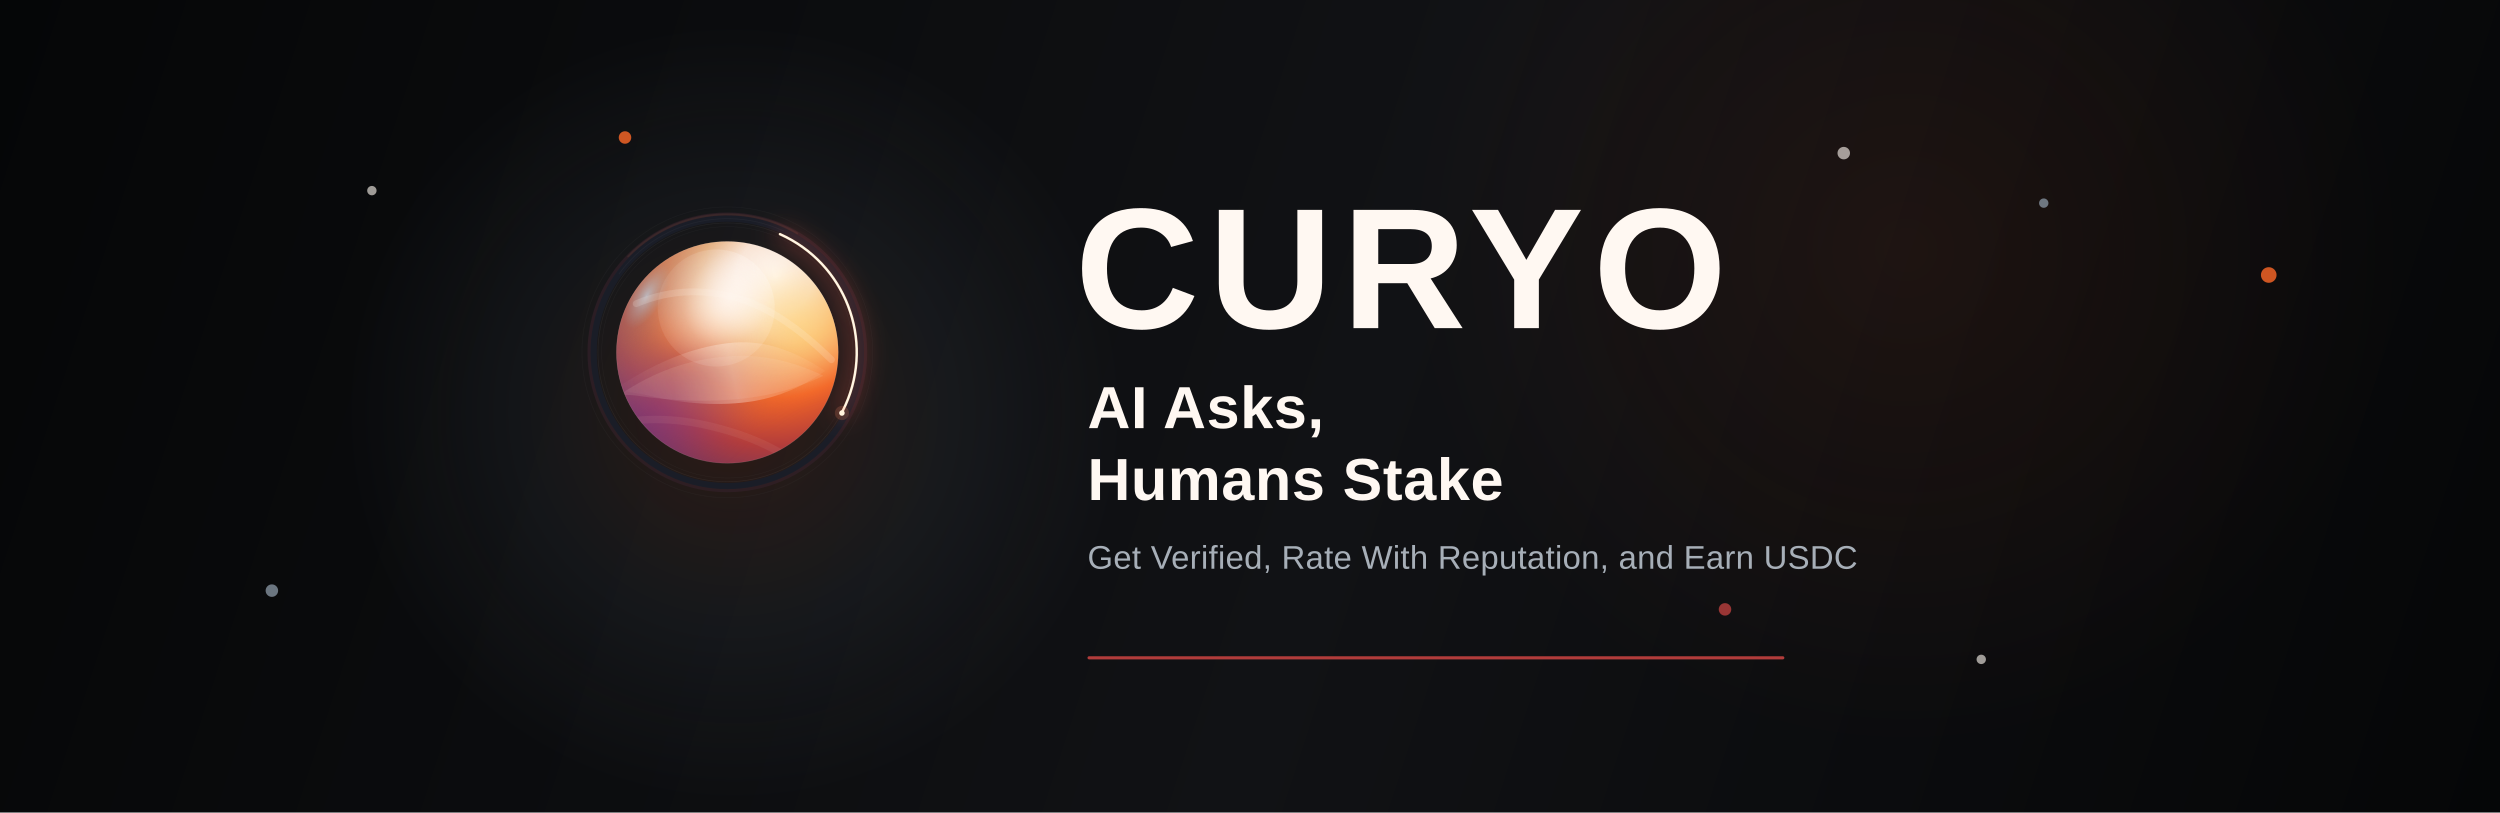
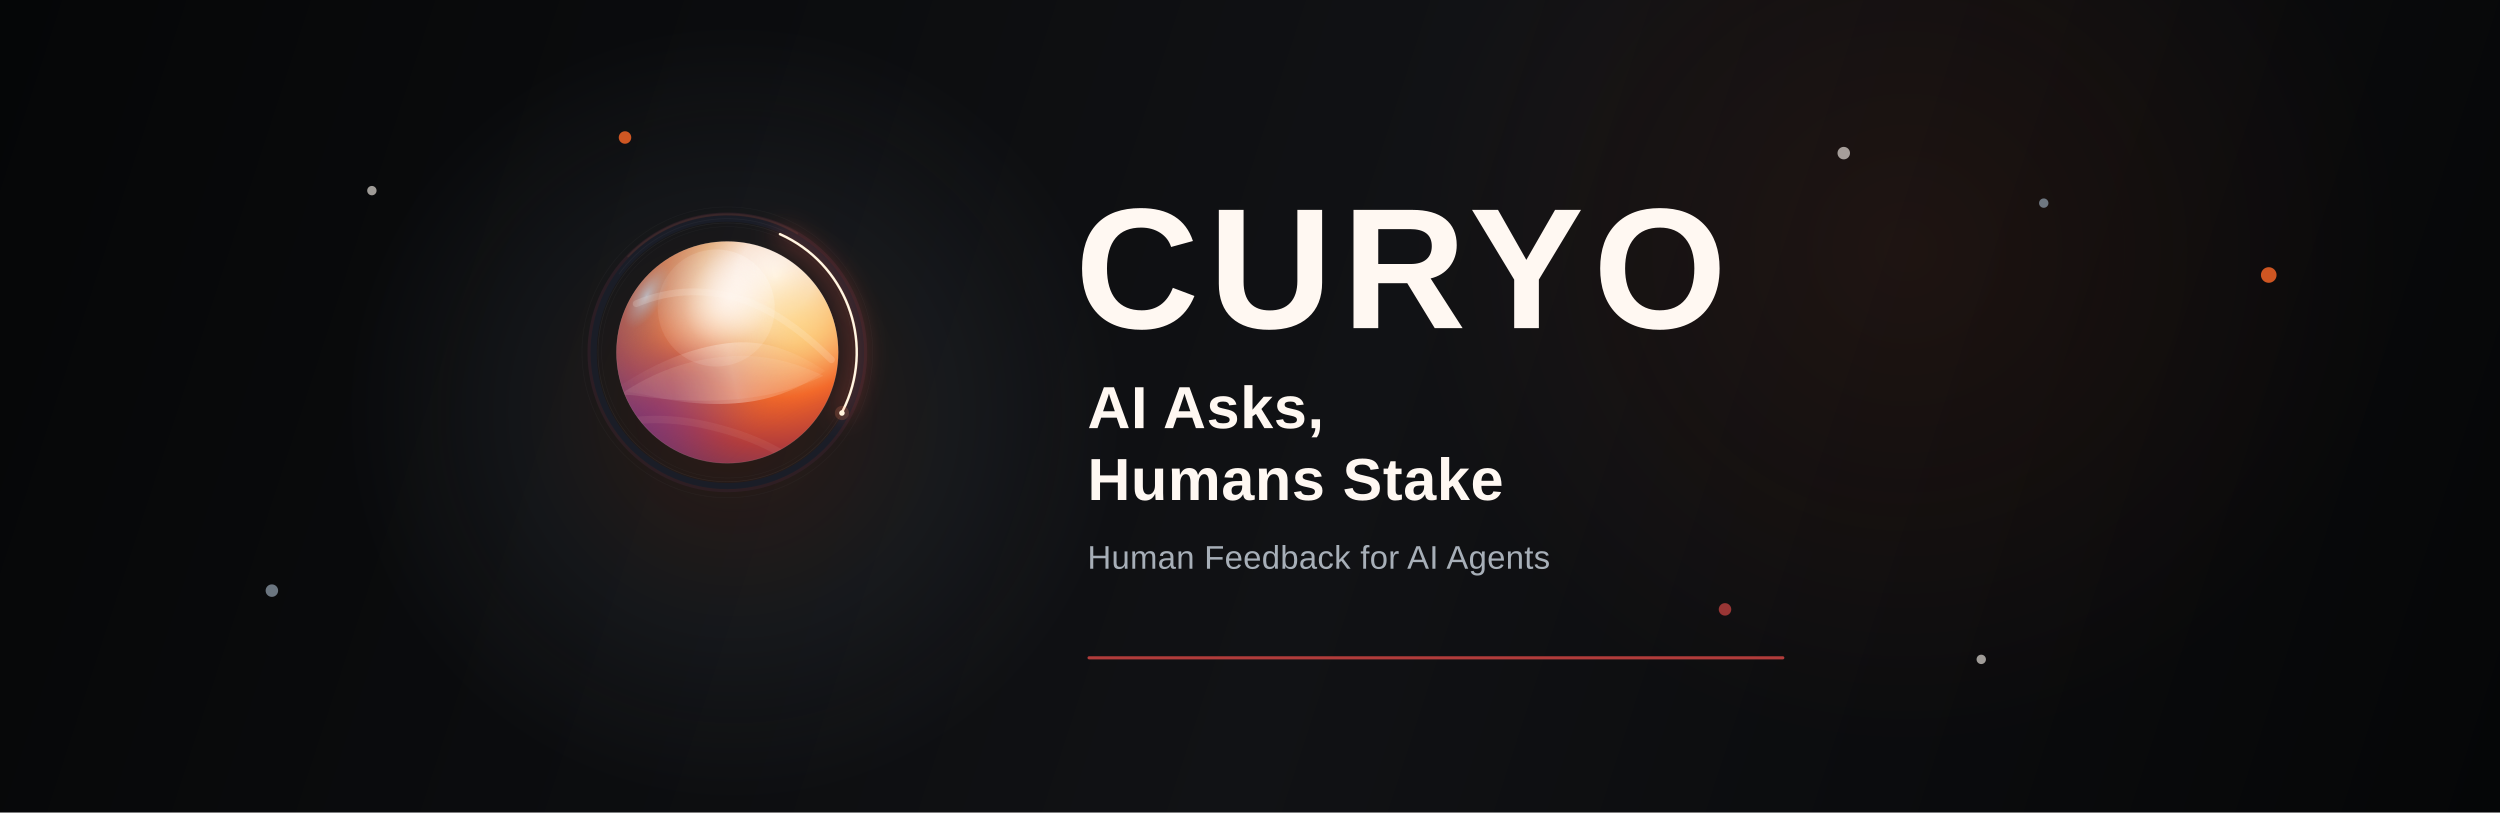
<svg xmlns="http://www.w3.org/2000/svg" viewBox="0 0 1600 520" width="1600" height="520" fill="none">
  <defs>
    <linearGradient id="banner-bg" x1="0" y1="0" x2="1600" y2="520" gradientUnits="userSpaceOnUse">
      <stop offset="0%" stop-color="#050607" />
      <stop offset="54%" stop-color="#111215" />
      <stop offset="100%" stop-color="#050607" />
    </linearGradient>
    <radialGradient id="banner-left-glow" cx="470" cy="264" r="250" gradientUnits="userSpaceOnUse">
      <stop offset="0%" stop-color="#F26426" stop-opacity="0.16" />
      <stop offset="56%" stop-color="#7E8996" stop-opacity="0.08" />
      <stop offset="100%" stop-color="#7E8996" stop-opacity="0" />
    </radialGradient>
    <radialGradient id="banner-right-glow" cx="1220" cy="160" r="320" gradientUnits="userSpaceOnUse">
      <stop offset="0%" stop-color="#F26426" stop-opacity="0.08" />
      <stop offset="100%" stop-color="#F26426" stop-opacity="0" />
    </radialGradient>
    <radialGradient id="orb-base" cx="0" cy="0" r="1" gradientUnits="userSpaceOnUse" gradientTransform="translate(856 450) rotate(136) scale(720 702)">
      <stop stop-color="#FFF8F2" />
      <stop offset="0.18" stop-color="#F8E1D0" />
      <stop offset="0.34" stop-color="#F7B070" />
      <stop offset="0.56" stop-color="#F26426" />
      <stop offset="0.78" stop-color="#B23C3B" />
      <stop offset="1" stop-color="#6A345F" />
    </radialGradient>
    <radialGradient id="orb-rim" cx="0" cy="0" r="1" gradientUnits="userSpaceOnUse" gradientTransform="translate(438 516) rotate(30) scale(240 540)">
      <stop stop-color="#AFC5D7" stop-opacity="0.82" />
      <stop offset="0.22" stop-color="#7E8996" stop-opacity="0.34" />
      <stop offset="1" stop-color="#7E8996" stop-opacity="0" />
    </radialGradient>
    <radialGradient id="soft-white" cx="0" cy="0" r="1" gradientUnits="userSpaceOnUse" gradientTransform="translate(710 520) rotate(128) scale(330 260)">
      <stop stop-color="#FFF8F3" stop-opacity="0.74" />
      <stop offset="0.52" stop-color="#FFF8F3" stop-opacity="0.2" />
      <stop offset="1" stop-color="#FFF8F3" stop-opacity="0" />
    </radialGradient>
    <radialGradient id="gold-bloom" cx="0" cy="0" r="1" gradientUnits="userSpaceOnUse" gradientTransform="translate(930 612) rotate(166) scale(270 220)">
      <stop stop-color="#FFD77E" stop-opacity="0.82" />
      <stop offset="1" stop-color="#FFD77E" stop-opacity="0" />
    </radialGradient>
    <radialGradient id="violet-pocket" cx="0" cy="0" r="1" gradientUnits="userSpaceOnUse" gradientTransform="translate(500 866) rotate(-26) scale(334 244)">
      <stop stop-color="#6B37A5" stop-opacity="0.54" />
      <stop offset="1" stop-color="#6B37A5" stop-opacity="0" />
    </radialGradient>
    <radialGradient id="ember-pocket" cx="0" cy="0" r="1" gradientUnits="userSpaceOnUse" gradientTransform="translate(620 760) rotate(8) scale(320 180)">
      <stop stop-color="#8C4A53" stop-opacity="0.36" />
      <stop offset="0.58" stop-color="#C46A4A" stop-opacity="0.22" />
      <stop offset="1" stop-color="#C46A4A" stop-opacity="0" />
    </radialGradient>
    <linearGradient id="fold-sheen" x1="290" y1="820" x2="1036" y2="650" gradientUnits="userSpaceOnUse">
      <stop stop-color="#FFF7F0" stop-opacity="0" />
      <stop offset="0.3" stop-color="#FFF7F0" stop-opacity="0.08" />
      <stop offset="0.56" stop-color="#FFF7F0" stop-opacity="0.34" />
      <stop offset="0.82" stop-color="#FFD7B2" stop-opacity="0.18" />
      <stop offset="1" stop-color="#FFD7B2" stop-opacity="0" />
    </linearGradient>
    <linearGradient id="flare-gradient" x1="860" y1="260" x2="1050" y2="736" gradientUnits="userSpaceOnUse">
      <stop stop-color="#F45C4D" />
      <stop offset="0.24" stop-color="#FF8A5D" />
      <stop offset="0.56" stop-color="#FFC37A" />
      <stop offset="0.82" stop-color="#FFE1A7" />
      <stop offset="1" stop-color="#FFF4DB" />
    </linearGradient>
    <linearGradient id="flare-core" x1="870" y1="280" x2="1036" y2="716" gradientUnits="userSpaceOnUse">
      <stop stop-color="#FF9E78" />
      <stop offset="0.48" stop-color="#FFF0CF" />
      <stop offset="1" stop-color="#FFF8ED" />
    </linearGradient>
    <filter id="blur-40" x="0" y="0" width="1400" height="1400" filterUnits="userSpaceOnUse" color-interpolation-filters="sRGB">
      <feGaussianBlur stdDeviation="40" />
    </filter>
    <clipPath id="orb-clip">
      <circle cx="700" cy="700" r="360" />
    </clipPath>
    <symbol id="banner-mark" viewBox="0 0 1400 1400">
      <circle cx="700" cy="700" r="472" stroke="#FFFFFF" stroke-opacity="0.03" stroke-width="2" />
      <circle cx="700" cy="700" r="448" stroke="#342129" stroke-opacity="0.66" stroke-width="12" />
      <circle cx="700" cy="700" r="434" stroke="#1A1E28" stroke-opacity="0.96" stroke-width="20" />
      <circle cx="700" cy="700" r="420" stroke="#FFFFFF" stroke-opacity="0.055" stroke-width="2" />
      <circle cx="700" cy="700" r="408" stroke="#FFFFFF" stroke-opacity="0.038" stroke-width="1.4" />
      <circle cx="700" cy="700" r="448" stroke="#F3A16E" stroke-opacity="0.08" stroke-width="6" stroke-linecap="round" stroke-dasharray="598 2218" transform="rotate(-136 700 700)" />
      <circle cx="700" cy="700" r="434" stroke="#FFFFFF" stroke-opacity="0.04" stroke-width="2.2" stroke-linecap="round" stroke-dasharray="536 2130" transform="rotate(-136 700 700)" />
      <g filter="url(#blur-40)">
        <circle cx="700" cy="700" r="420" stroke="#F45C4D" stroke-opacity="0.54" stroke-width="28" stroke-linecap="round" stroke-dasharray="688 1952" transform="rotate(-66 700 700)" />
      </g>
      <circle cx="700" cy="700" r="420" stroke="#6D352A" stroke-opacity="0.42" stroke-width="10" stroke-linecap="round" stroke-dasharray="688 1952" transform="rotate(-66 700 700)" />
      <circle cx="700" cy="700" r="420" stroke="url(#flare-gradient)" stroke-width="8" stroke-linecap="round" stroke-dasharray="688 1952" transform="rotate(-66 700 700)" />
      <circle cx="700" cy="700" r="420" stroke="url(#flare-core)" stroke-width="2.4" stroke-linecap="round" stroke-dasharray="688 1952" transform="rotate(-66 700 700)" />
      <circle cx="1072" cy="897" r="23" fill="#FF8D65" fill-opacity="0.18" />
      <circle cx="1072" cy="897" r="9" fill="#FFF3DF" />
      <circle cx="700" cy="700" r="360" fill="url(#orb-base)" />
      <circle cx="700" cy="700" r="360" fill="url(#orb-rim)" />
      <g clip-path="url(#orb-clip)">
        <g filter="url(#blur-40)">
          <ellipse cx="672" cy="538" rx="280" ry="184" fill="url(#soft-white)" />
          <ellipse cx="930" cy="640" rx="246" ry="214" fill="url(#gold-bloom)" />
          <ellipse cx="508" cy="904" rx="286" ry="218" fill="url(#violet-pocket)" />
          <ellipse cx="662" cy="774" rx="316" ry="176" fill="url(#ember-pocket)" />
        </g>
        <path d="M330 822C464 734 582 684 704 670C810 658 902 686 1018 760C944 812 868 844 788 858C680 876 560 868 442 840C404 832 368 826 330 822Z" fill="url(#fold-sheen)" />
        <path d="M350 838C466 760 574 724 694 714C808 704 906 726 1012 776C932 814 852 838 766 848C642 864 520 858 402 840C384 838 366 838 350 838Z" fill="#F5E3D2" fill-opacity="0.11" />
        <path d="M404 542C518 494 634 492 752 530C842 560 938 626 1038 724" stroke="#FFF7F1" stroke-opacity="0.16" stroke-width="22" stroke-linecap="round" />
        <path d="M344 930C456 908 574 916 706 956C820 990 910 1040 988 1110" stroke="#E2B2A0" stroke-opacity="0.1" stroke-width="24" stroke-linecap="round" />
        <circle cx="1118" cy="490" r="50" fill="#FFF9F2" fill-opacity="0.9" />
        <circle cx="664" cy="556" r="190" fill="url(#soft-white)" />
      </g>
      <circle cx="700" cy="700" r="360" fill="none" stroke="#FFF8F2" stroke-opacity="0.14" stroke-width="2" />
    </symbol>
  </defs>
  <rect width="1600" height="520" fill="url(#banner-bg)" />
  <circle cx="470" cy="264" r="250" fill="url(#banner-left-glow)" />
  <circle cx="1220" cy="160" r="320" fill="url(#banner-right-glow)" />
  <g opacity="0.84">
    <circle cx="1180" cy="98" r="4" fill="#FFF8F2" fill-opacity="0.72" />
    <circle cx="1308" cy="130" r="3" fill="#7E8996" />
    <circle cx="1452" cy="176" r="5" fill="#F26426" />
    <circle cx="1104" cy="390" r="4" fill="#B23C3B" />
    <circle cx="1268" cy="422" r="3" fill="#FFF8F2" fill-opacity="0.72" />
    <circle cx="238" cy="122" r="3" fill="#FFF8F2" fill-opacity="0.72" />
    <circle cx="400" cy="88" r="4" fill="#F26426" />
    <circle cx="174" cy="378" r="4" fill="#7E8996" />
  </g>
  <svg x="362" y="122" width="276" height="276" viewBox="140 140 1120 1120" overflow="visible">
    <use href="#banner-mark" />
  </svg>
  <text x="688" y="210" font-family="'Helvetica Neue', Arial, sans-serif" font-size="110" font-weight="700" fill="#FFF8F2" letter-spacing="6">
    CURYO
  </text>
  <text x="696" y="274" font-family="'Helvetica Neue', Arial, sans-serif" font-size="38" font-weight="700" fill="#FFF8F2" letter-spacing=".4">
    <tspan x="696" dy="0">AI Asks,</tspan>
    <tspan x="696" dy="46">Humans Stake</tspan>
  </text>
  <text x="696" y="364" font-family="'Helvetica Neue', Arial, sans-serif" font-size="21" font-weight="400" fill="#A7AFB8" letter-spacing=".2">
-     <tspan x="696" dy="0">Get Verified, Rate With Reputation, and Earn USDC</tspan>
+     <tspan x="696" dy="0">Human Feedback for AI Agents</tspan>
  </text>
  <rect x="696" y="420" width="446" height="2" rx="1" fill="#B23C3B" />
</svg>
